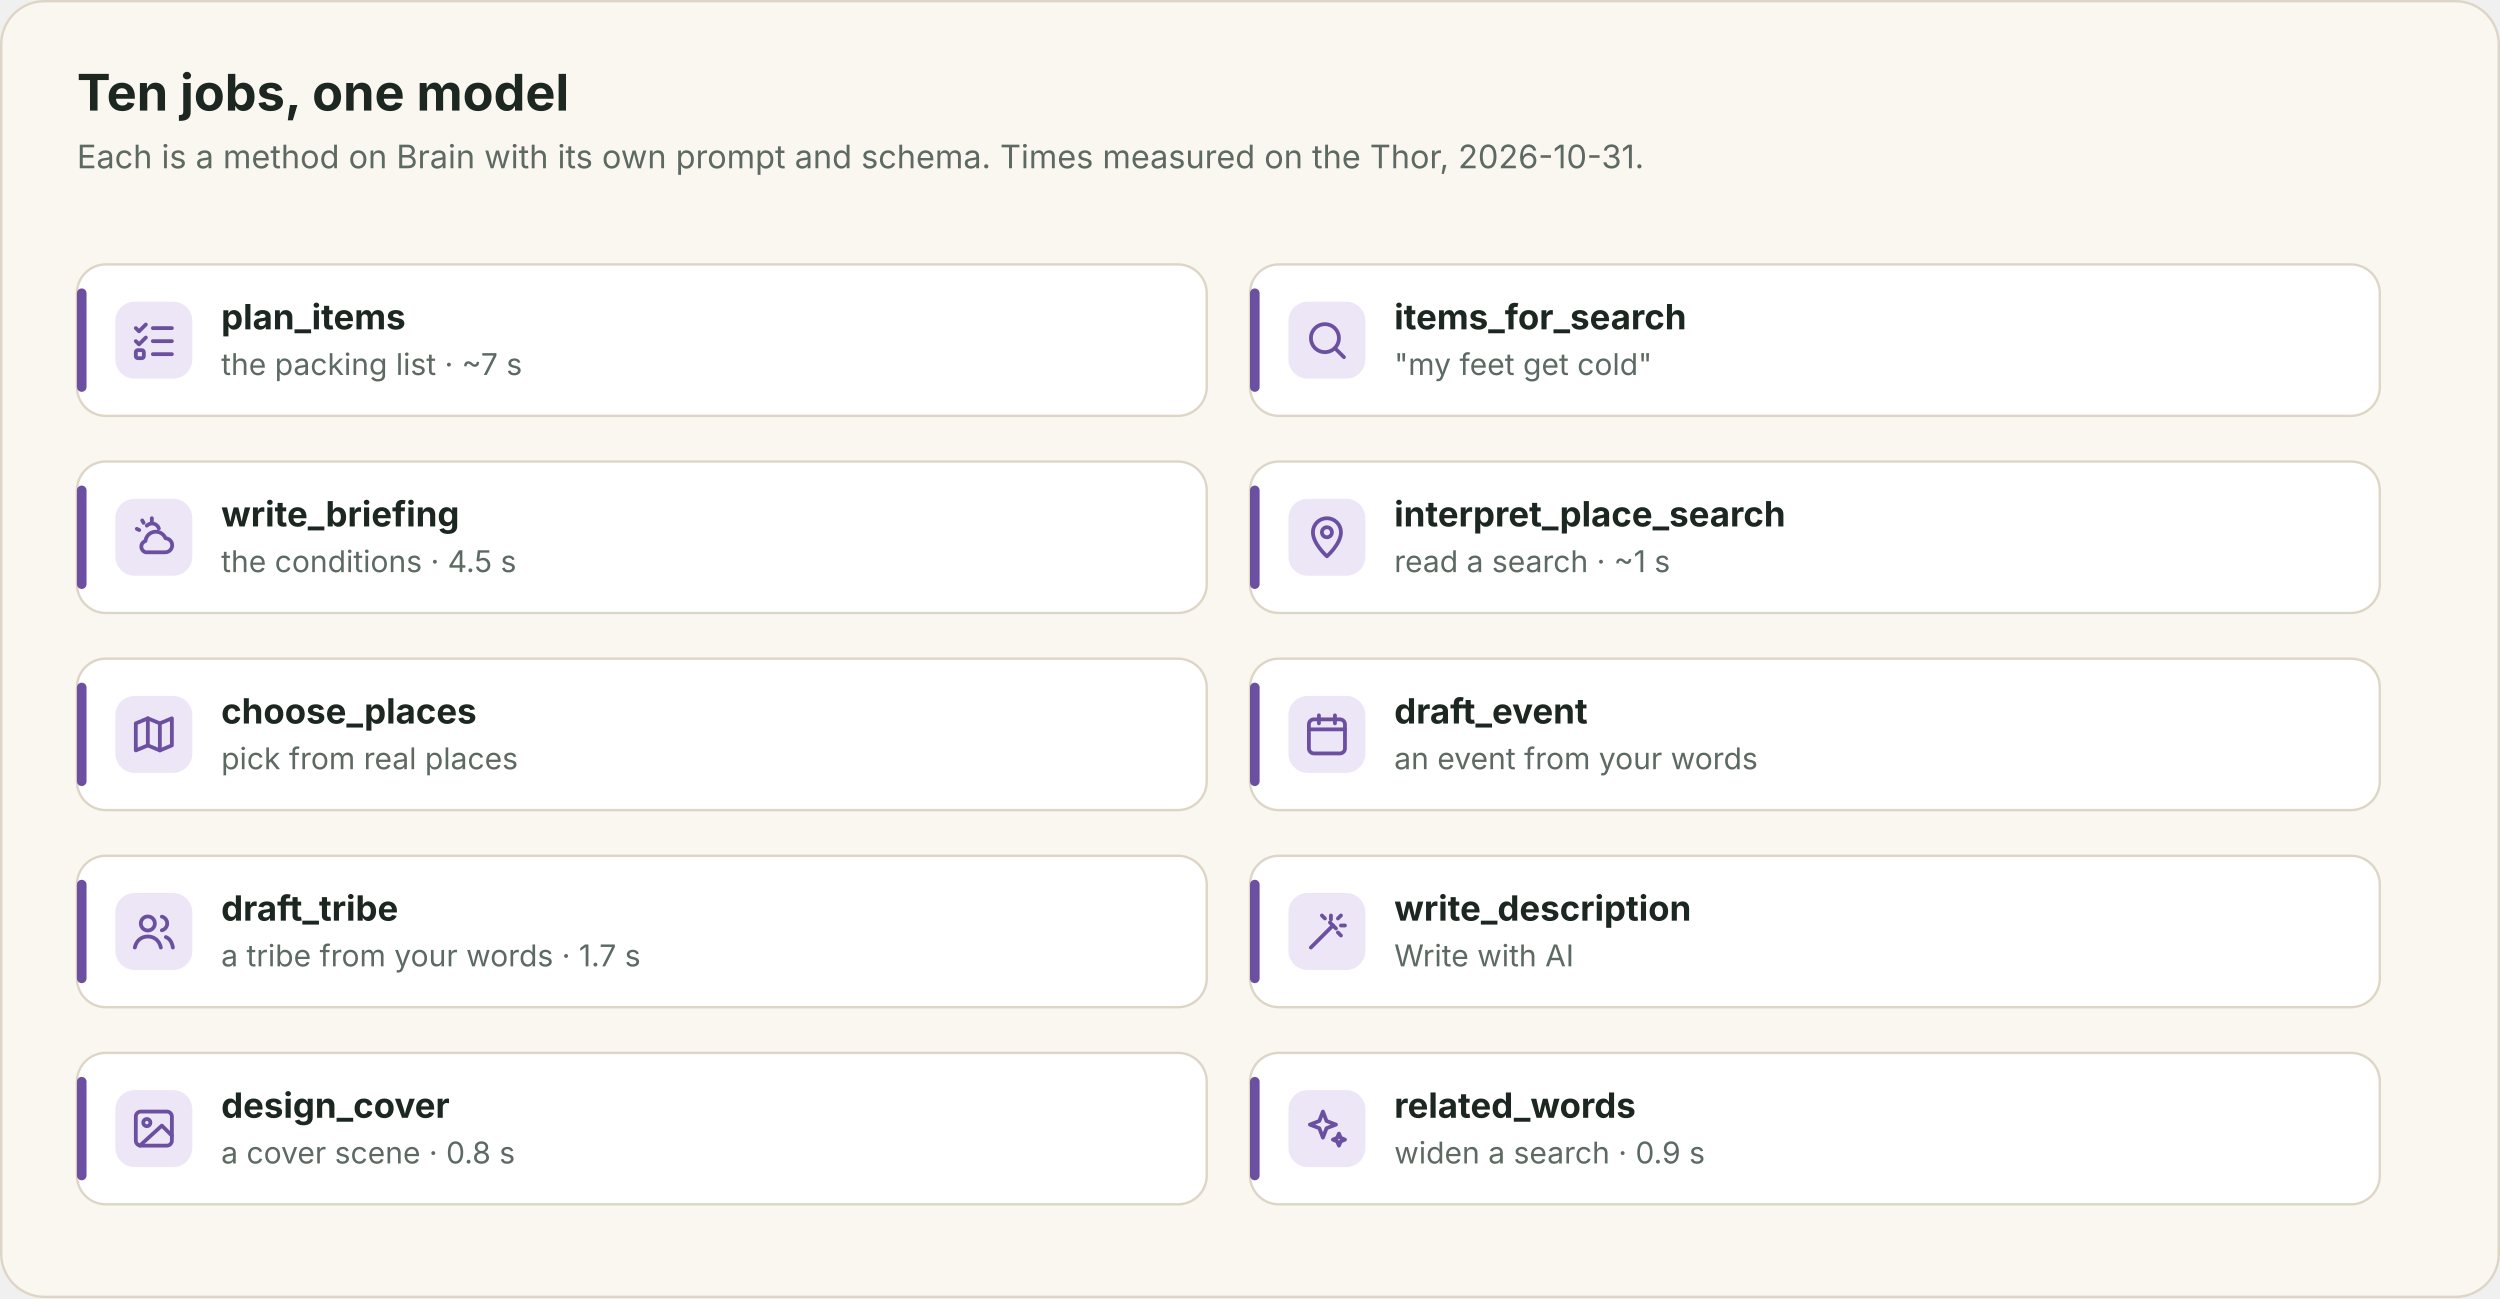
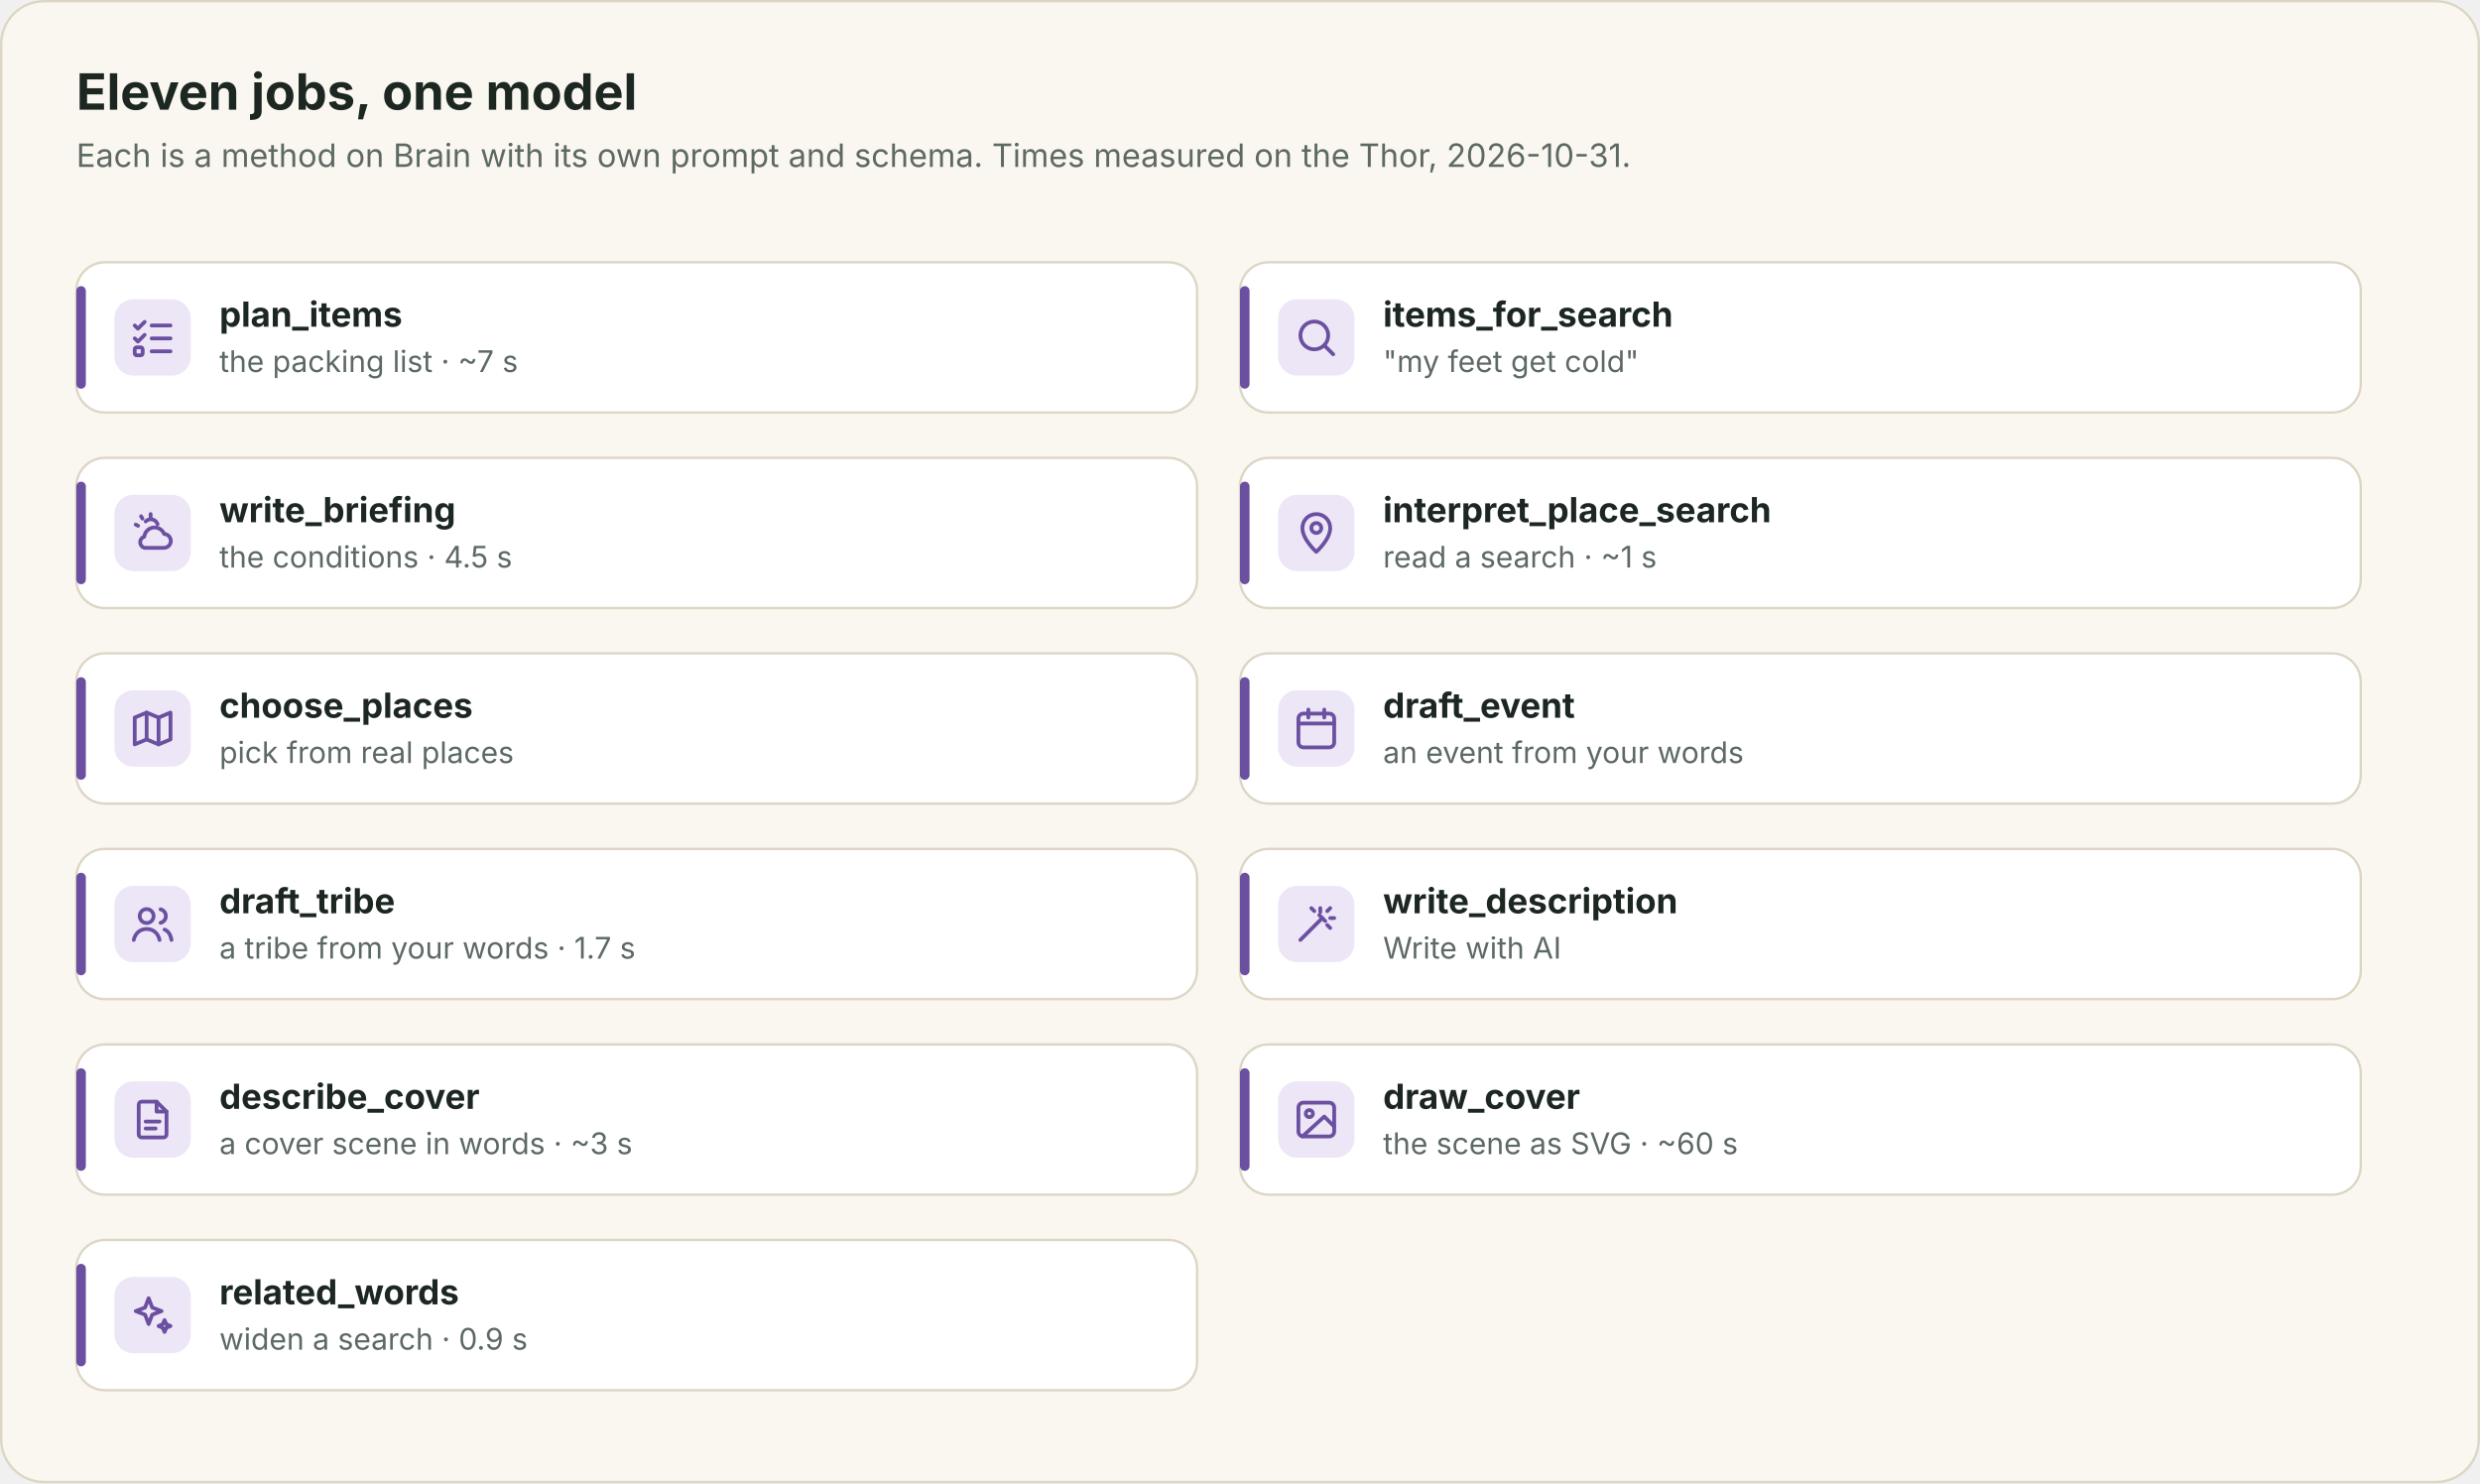
- <svg xmlns="http://www.w3.org/2000/svg" viewBox="0 0 1040 540" width="1040" height="540" role="img">
-   <rect x="0.5" y="0.5" width="1039" height="539" rx="18" fill="#faf7f0" stroke="#ddd6c6" />
-   <text x="32" y="46" font-family="Inter, 'Helvetica Neue', Arial, sans-serif" font-size="21" font-weight="700" fill="#1d2722" text-anchor="start">Ten jobs, one model</text>
+ <svg xmlns="http://www.w3.org/2000/svg" viewBox="0 0 1040 622" width="1040" height="622" role="img">
+   <rect x="0.5" y="0.5" width="1039" height="621" rx="18" fill="#faf7f0" stroke="#ddd6c6" />
+   <text x="32" y="46" font-family="Inter, 'Helvetica Neue', Arial, sans-serif" font-size="21" font-weight="700" fill="#1d2722" text-anchor="start">Eleven jobs, one model</text>
  <text x="32" y="70" font-family="Inter, 'Helvetica Neue', Arial, sans-serif" font-size="13.5" font-weight="400" fill="#5d6a63" text-anchor="start">Each is a method on Brain with its own prompt and schema. Times measured on the Thor, 2026-10-31.</text>
  <g>
    <rect x="32" y="110" width="470" height="63" rx="12" fill="#ffffff" stroke="#ddd6c6" />
    <rect x="32" y="120" width="4" height="43" rx="2" fill="#6b4fa0" />
    <rect x="48" y="125.5" width="32" height="32" rx="8" fill="#ece6f6" />
    <g transform="translate(54 131.5) scale(0.8333333)" fill="none" stroke="#6b4fa0" stroke-width="1.9" stroke-linecap="round" stroke-linejoin="round">
      <path d="m3 6 1.6 1.6L8 4.2M3 12.5l1.6 1.6L8 10.7" />
      <path d="M11.5 6H21M11.5 12.5H21M11.5 19H21" />
      <rect x="3" y="17" width="4" height="4" rx="1" />
    </g>
    <text x="92" y="137" font-family="Inter, 'Helvetica Neue', Arial, sans-serif" font-size="14.5" font-weight="650" fill="#1d2722" text-anchor="start">plan_items</text>
    <text x="92" y="156" font-family="Inter, 'Helvetica Neue', Arial, sans-serif" font-size="12.5" font-weight="400" fill="#5d6a63" text-anchor="start">the packing list · ~7 s</text>
  </g>
  <g>
    <rect x="520" y="110" width="470" height="63" rx="12" fill="#ffffff" stroke="#ddd6c6" />
    <rect x="520" y="120" width="4" height="43" rx="2" fill="#6b4fa0" />
    <rect x="536" y="125.5" width="32" height="32" rx="8" fill="#ece6f6" />
    <g transform="translate(542 131.5) scale(0.8333333)" fill="none" stroke="#6b4fa0" stroke-width="1.9" stroke-linecap="round" stroke-linejoin="round">
      <circle cx="11" cy="11" r="7" />
      <path d="m20.5 20.5-4.5-4.5" />
    </g>
    <text x="580" y="137" font-family="Inter, 'Helvetica Neue', Arial, sans-serif" font-size="14.5" font-weight="650" fill="#1d2722" text-anchor="start">items_for_search</text>
    <text x="580" y="156" font-family="Inter, 'Helvetica Neue', Arial, sans-serif" font-size="12.5" font-weight="400" fill="#5d6a63" text-anchor="start">"my feet get cold"</text>
  </g>
  <g>
    <rect x="32" y="192" width="470" height="63" rx="12" fill="#ffffff" stroke="#ddd6c6" />
    <rect x="32" y="202" width="4" height="43" rx="2" fill="#6b4fa0" />
    <rect x="48" y="207.5" width="32" height="32" rx="8" fill="#ece6f6" />
    <g transform="translate(54 213.5) scale(0.8333333)" fill="none" stroke="#6b4fa0" stroke-width="1.9" stroke-linecap="round" stroke-linejoin="round">
      <path d="M8.5 6.2a3.6 3.6 0 0 1 6 1.4M6.2 3.6l.7 1.2M11 2.5v1.4M3.5 7.8l1.2.6" />
      <path d="M8 19.5h9.5a3.5 3.5 0 0 0 .3-7 5.2 5.2 0 0 0-10 1.4A2.9 2.9 0 0 0 8 19.5z" />
    </g>
    <text x="92" y="219" font-family="Inter, 'Helvetica Neue', Arial, sans-serif" font-size="14.5" font-weight="650" fill="#1d2722" text-anchor="start">write_briefing</text>
    <text x="92" y="238" font-family="Inter, 'Helvetica Neue', Arial, sans-serif" font-size="12.5" font-weight="400" fill="#5d6a63" text-anchor="start">the conditions · 4.5 s</text>
  </g>
  <g>
    <rect x="520" y="192" width="470" height="63" rx="12" fill="#ffffff" stroke="#ddd6c6" />
    <rect x="520" y="202" width="4" height="43" rx="2" fill="#6b4fa0" />
    <rect x="536" y="207.5" width="32" height="32" rx="8" fill="#ece6f6" />
    <g transform="translate(542 213.5) scale(0.8333333)" fill="none" stroke="#6b4fa0" stroke-width="1.9" stroke-linecap="round" stroke-linejoin="round">
      <path d="M12 21.5s-7-6.2-7-12a7 7 0 0 1 14 0c0 5.8-7 12-7 12z" />
      <circle cx="12" cy="9.5" r="2.5" />
    </g>
    <text x="580" y="219" font-family="Inter, 'Helvetica Neue', Arial, sans-serif" font-size="14.5" font-weight="650" fill="#1d2722" text-anchor="start">interpret_place_search</text>
    <text x="580" y="238" font-family="Inter, 'Helvetica Neue', Arial, sans-serif" font-size="12.5" font-weight="400" fill="#5d6a63" text-anchor="start">read a search · ~1 s</text>
  </g>
  <g>
    <rect x="32" y="274" width="470" height="63" rx="12" fill="#ffffff" stroke="#ddd6c6" />
    <rect x="32" y="284" width="4" height="43" rx="2" fill="#6b4fa0" />
    <rect x="48" y="289.5" width="32" height="32" rx="8" fill="#ece6f6" />
    <g transform="translate(54 295.5) scale(0.8333333)" fill="none" stroke="#6b4fa0" stroke-width="1.9" stroke-linecap="round" stroke-linejoin="round">
      <path d="M9 4 3 6.5v13.5L9 17.5l6 2.5 6-2.5V4l-6 2.5z" />
      <path d="M9 4v13.5M15 6.5V20" />
    </g>
    <text x="92" y="301" font-family="Inter, 'Helvetica Neue', Arial, sans-serif" font-size="14.5" font-weight="650" fill="#1d2722" text-anchor="start">choose_places</text>
    <text x="92" y="320" font-family="Inter, 'Helvetica Neue', Arial, sans-serif" font-size="12.5" font-weight="400" fill="#5d6a63" text-anchor="start">pick from real places</text>
  </g>
  <g>
    <rect x="520" y="274" width="470" height="63" rx="12" fill="#ffffff" stroke="#ddd6c6" />
    <rect x="520" y="284" width="4" height="43" rx="2" fill="#6b4fa0" />
    <rect x="536" y="289.5" width="32" height="32" rx="8" fill="#ece6f6" />
    <g transform="translate(542 295.5) scale(0.8333333)" fill="none" stroke="#6b4fa0" stroke-width="1.9" stroke-linecap="round" stroke-linejoin="round">
      <rect x="3" y="4.5" width="18" height="17" rx="2.5" />
      <path d="M3 9.5h18M8 2.5v4M16 2.5v4" />
    </g>
    <text x="580" y="301" font-family="Inter, 'Helvetica Neue', Arial, sans-serif" font-size="14.5" font-weight="650" fill="#1d2722" text-anchor="start">draft_event</text>
    <text x="580" y="320" font-family="Inter, 'Helvetica Neue', Arial, sans-serif" font-size="12.5" font-weight="400" fill="#5d6a63" text-anchor="start">an event from your words</text>
  </g>
  <g>
    <rect x="32" y="356" width="470" height="63" rx="12" fill="#ffffff" stroke="#ddd6c6" />
    <rect x="32" y="366" width="4" height="43" rx="2" fill="#6b4fa0" />
    <rect x="48" y="371.5" width="32" height="32" rx="8" fill="#ece6f6" />
    <g transform="translate(54 377.5) scale(0.8333333)" fill="none" stroke="#6b4fa0" stroke-width="1.9" stroke-linecap="round" stroke-linejoin="round">
      <circle cx="9" cy="8" r="3.5" />
      <path d="M2.5 20c.8-3.6 3.4-5.5 6.5-5.5s5.7 1.9 6.5 5.5" />
      <path d="M16 4.6a3.5 3.5 0 0 1 0 6.8M18 14.8c1.8.7 3 2.4 3.5 5.2" />
    </g>
    <text x="92" y="383" font-family="Inter, 'Helvetica Neue', Arial, sans-serif" font-size="14.5" font-weight="650" fill="#1d2722" text-anchor="start">draft_tribe</text>
    <text x="92" y="402" font-family="Inter, 'Helvetica Neue', Arial, sans-serif" font-size="12.5" font-weight="400" fill="#5d6a63" text-anchor="start">a tribe from your words · 1.7 s</text>
  </g>
  <g>
    <rect x="520" y="356" width="470" height="63" rx="12" fill="#ffffff" stroke="#ddd6c6" />
    <rect x="520" y="366" width="4" height="43" rx="2" fill="#6b4fa0" />
    <rect x="536" y="371.5" width="32" height="32" rx="8" fill="#ece6f6" />
    <g transform="translate(542 377.5) scale(0.8333333)" fill="none" stroke="#6b4fa0" stroke-width="1.9" stroke-linecap="round" stroke-linejoin="round">
      <path d="m4 20 11-11M14 4v2M19 9h2M17.5 5.5 19 4M17.5 12.5 19 14M11 5.5 9.5 4" />
      <path d="m13.5 7.5 3 3" />
    </g>
    <text x="580" y="383" font-family="Inter, 'Helvetica Neue', Arial, sans-serif" font-size="14.5" font-weight="650" fill="#1d2722" text-anchor="start">write_description</text>
    <text x="580" y="402" font-family="Inter, 'Helvetica Neue', Arial, sans-serif" font-size="12.5" font-weight="400" fill="#5d6a63" text-anchor="start">Write with AI</text>
  </g>
  <g>
    <rect x="32" y="438" width="470" height="63" rx="12" fill="#ffffff" stroke="#ddd6c6" />
    <rect x="32" y="448" width="4" height="43" rx="2" fill="#6b4fa0" />
    <rect x="48" y="453.5" width="32" height="32" rx="8" fill="#ece6f6" />
    <g transform="translate(54 459.5) scale(0.8333333)" fill="none" stroke="#6b4fa0" stroke-width="1.9" stroke-linecap="round" stroke-linejoin="round">
-       <rect x="3" y="3.5" width="18" height="17" rx="2.5" />
-       <circle cx="8.5" cy="9" r="1.8" />
-       <path d="m21 15.5-5-5L5 20.5" />
+       <path d="M14 3H6.5A1.5 1.5 0 0 0 5 4.5v15A1.5 1.5 0 0 0 6.5 21h11a1.5 1.5 0 0 0 1.5-1.5V8z" />
+       <path d="M14 3v5h5M8.5 13h7M8.5 16.5h5" />
    </g>
-     <text x="92" y="465" font-family="Inter, 'Helvetica Neue', Arial, sans-serif" font-size="14.5" font-weight="650" fill="#1d2722" text-anchor="start">design_cover</text>
-     <text x="92" y="484" font-family="Inter, 'Helvetica Neue', Arial, sans-serif" font-size="12.5" font-weight="400" fill="#5d6a63" text-anchor="start">a cover scene · 0.8 s</text>
+     <text x="92" y="465" font-family="Inter, 'Helvetica Neue', Arial, sans-serif" font-size="14.5" font-weight="650" fill="#1d2722" text-anchor="start">describe_cover</text>
+     <text x="92" y="484" font-family="Inter, 'Helvetica Neue', Arial, sans-serif" font-size="12.5" font-weight="400" fill="#5d6a63" text-anchor="start">a cover scene in words · ~3 s</text>
  </g>
  <g>
    <rect x="520" y="438" width="470" height="63" rx="12" fill="#ffffff" stroke="#ddd6c6" />
    <rect x="520" y="448" width="4" height="43" rx="2" fill="#6b4fa0" />
    <rect x="536" y="453.5" width="32" height="32" rx="8" fill="#ece6f6" />
    <g transform="translate(542 459.5) scale(0.8333333)" fill="none" stroke="#6b4fa0" stroke-width="1.9" stroke-linecap="round" stroke-linejoin="round">
+       <rect x="3" y="3.5" width="18" height="17" rx="2.5" />
+       <circle cx="8.5" cy="9" r="1.8" />
+       <path d="m21 15.5-5-5L5 20.5" />
+     </g>
+     <text x="580" y="465" font-family="Inter, 'Helvetica Neue', Arial, sans-serif" font-size="14.5" font-weight="650" fill="#1d2722" text-anchor="start">draw_cover</text>
+     <text x="580" y="484" font-family="Inter, 'Helvetica Neue', Arial, sans-serif" font-size="12.5" font-weight="400" fill="#5d6a63" text-anchor="start">the scene as SVG · ~60 s</text>
+   </g>
+   <g>
+     <rect x="32" y="520" width="470" height="63" rx="12" fill="#ffffff" stroke="#ddd6c6" />
+     <rect x="32" y="530" width="4" height="43" rx="2" fill="#6b4fa0" />
+     <rect x="48" y="535.5" width="32" height="32" rx="8" fill="#ece6f6" />
+     <g transform="translate(54 541.5) scale(0.8333333)" fill="none" stroke="#6b4fa0" stroke-width="1.9" stroke-linecap="round" stroke-linejoin="round">
      <path d="M10 3.5 11.8 8.2 16.5 10l-4.7 1.8L10 16.5l-1.8-4.7L3.5 10l4.7-1.8z" />
      <path d="M18 14.5l.9 2.1 2.1.9-2.1.9-.9 2.1-.9-2.1-2.1-.9 2.1-.9z" />
    </g>
-     <text x="580" y="465" font-family="Inter, 'Helvetica Neue', Arial, sans-serif" font-size="14.5" font-weight="650" fill="#1d2722" text-anchor="start">related_words</text>
-     <text x="580" y="484" font-family="Inter, 'Helvetica Neue', Arial, sans-serif" font-size="12.5" font-weight="400" fill="#5d6a63" text-anchor="start">widen a search · 0.9 s</text>
+     <text x="92" y="547" font-family="Inter, 'Helvetica Neue', Arial, sans-serif" font-size="14.5" font-weight="650" fill="#1d2722" text-anchor="start">related_words</text>
+     <text x="92" y="566" font-family="Inter, 'Helvetica Neue', Arial, sans-serif" font-size="12.5" font-weight="400" fill="#5d6a63" text-anchor="start">widen a search · 0.9 s</text>
  </g>
</svg>
